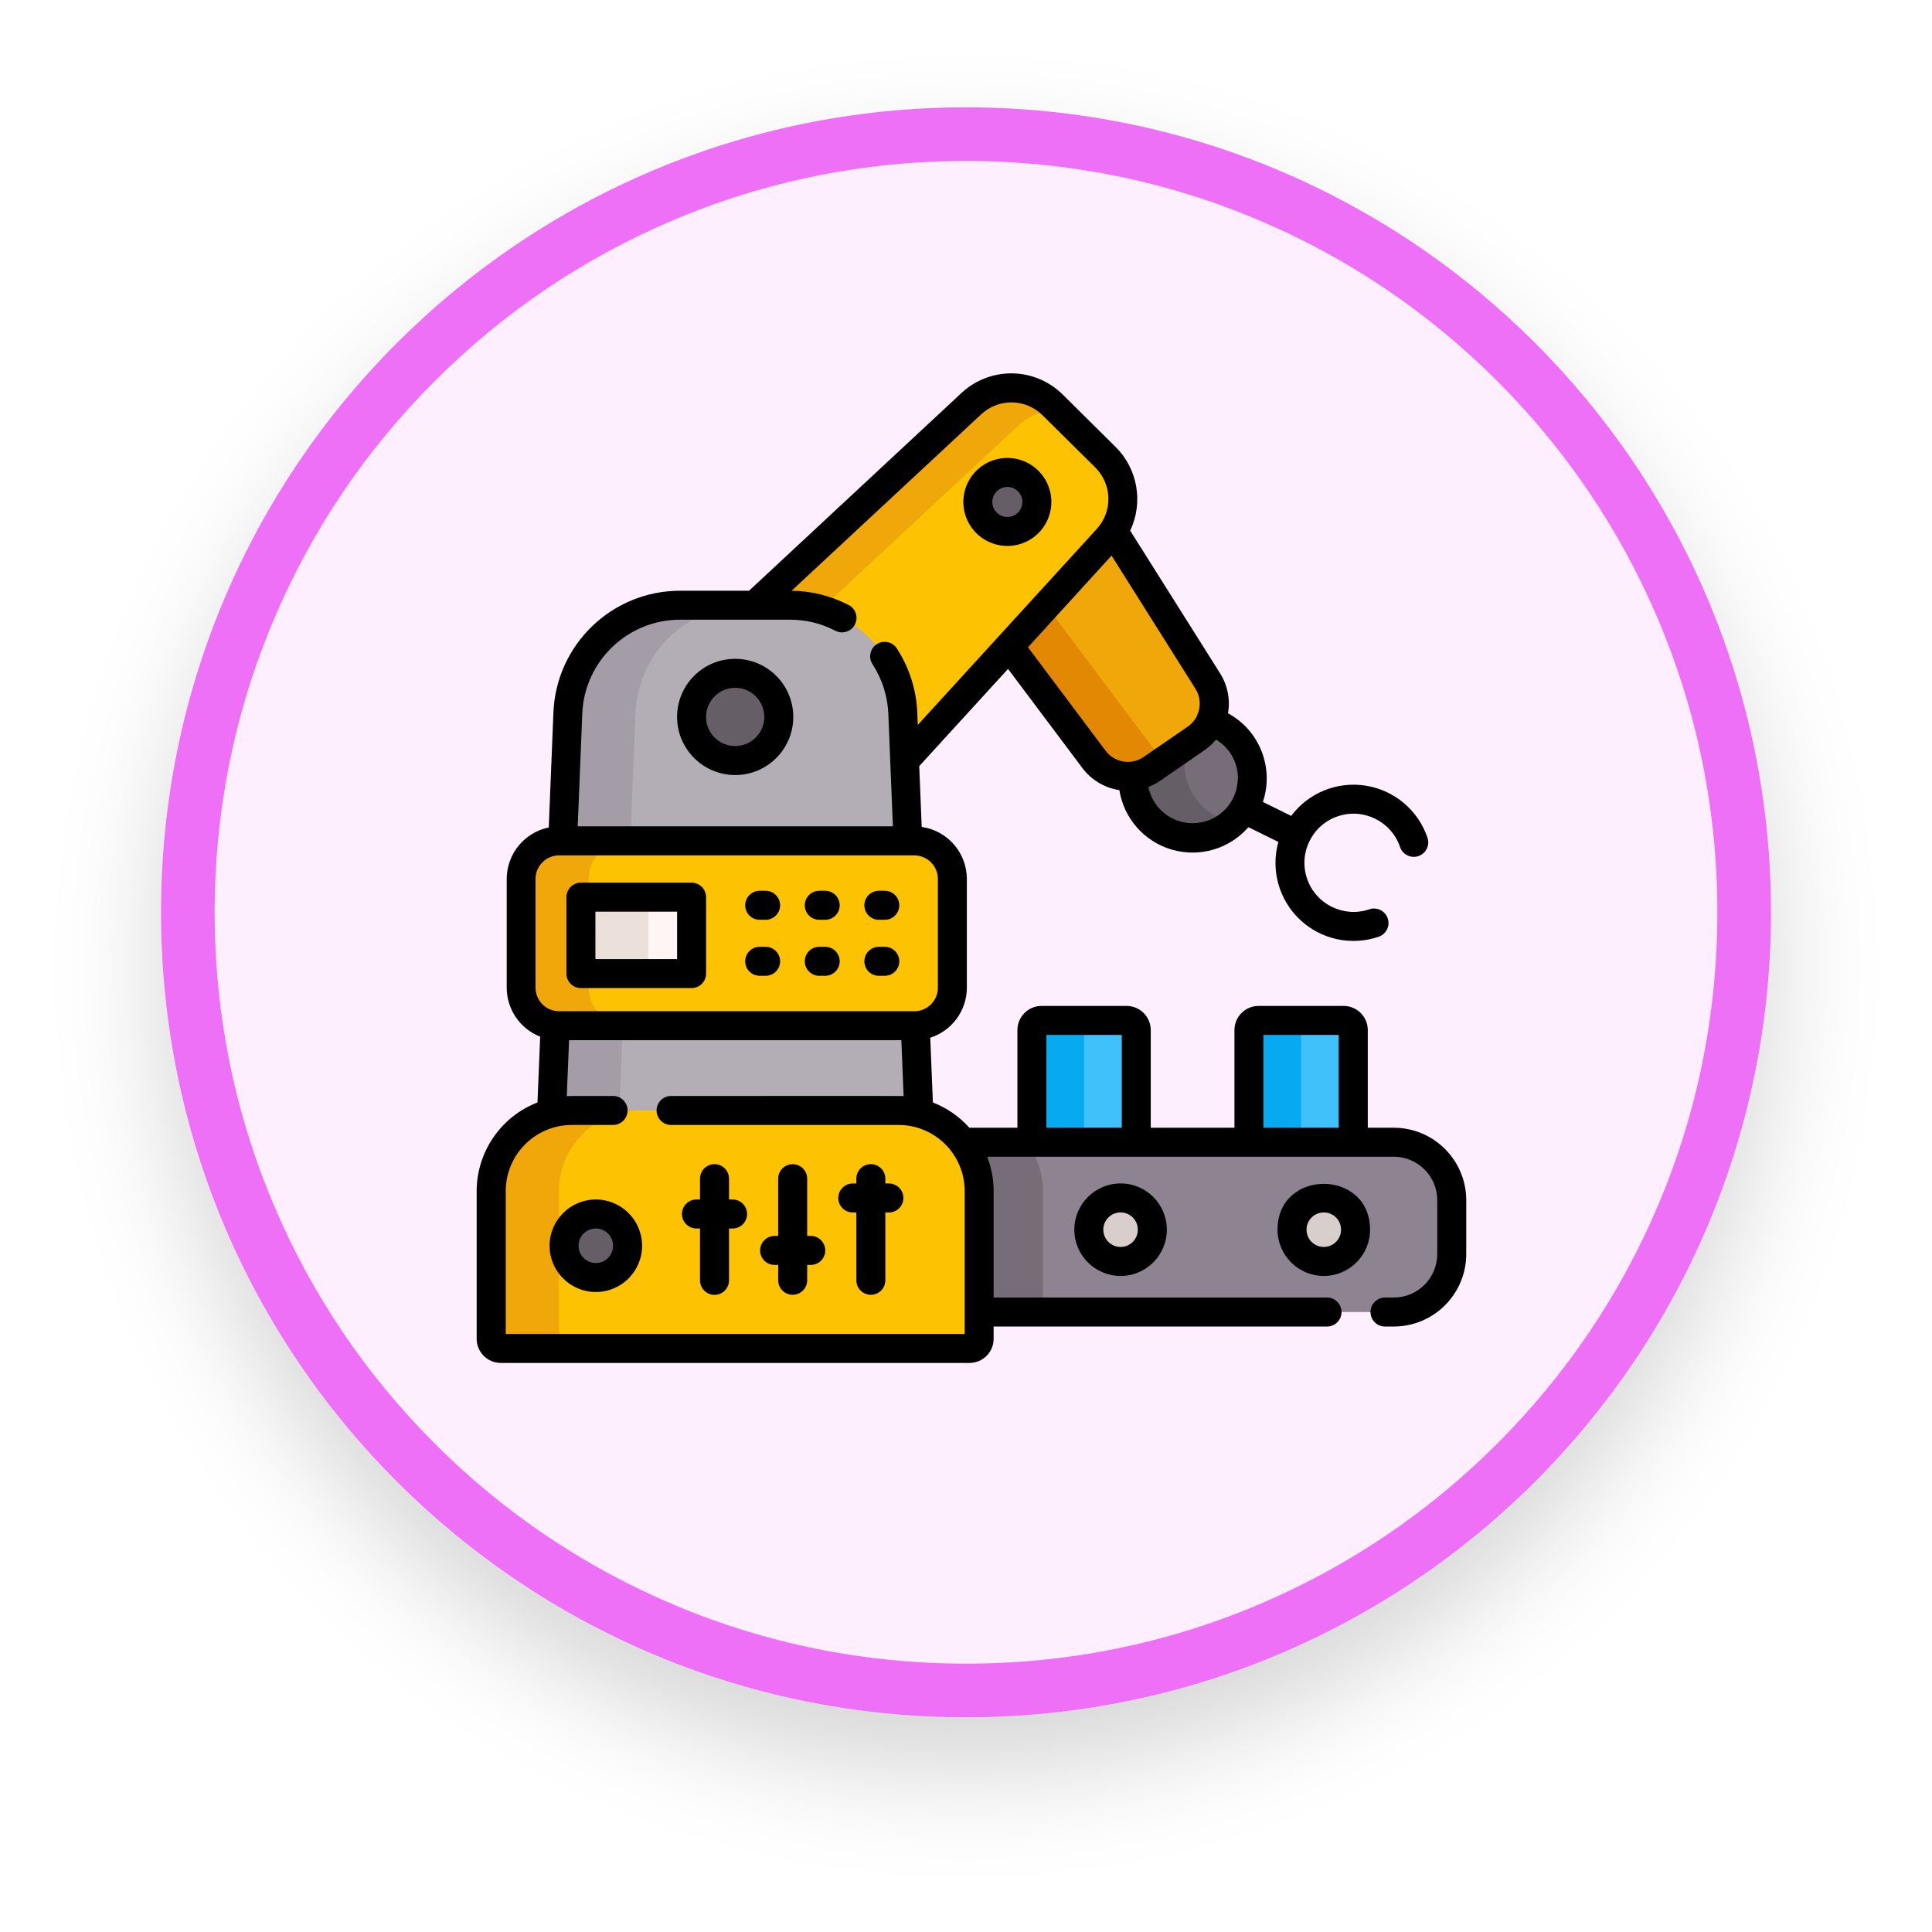
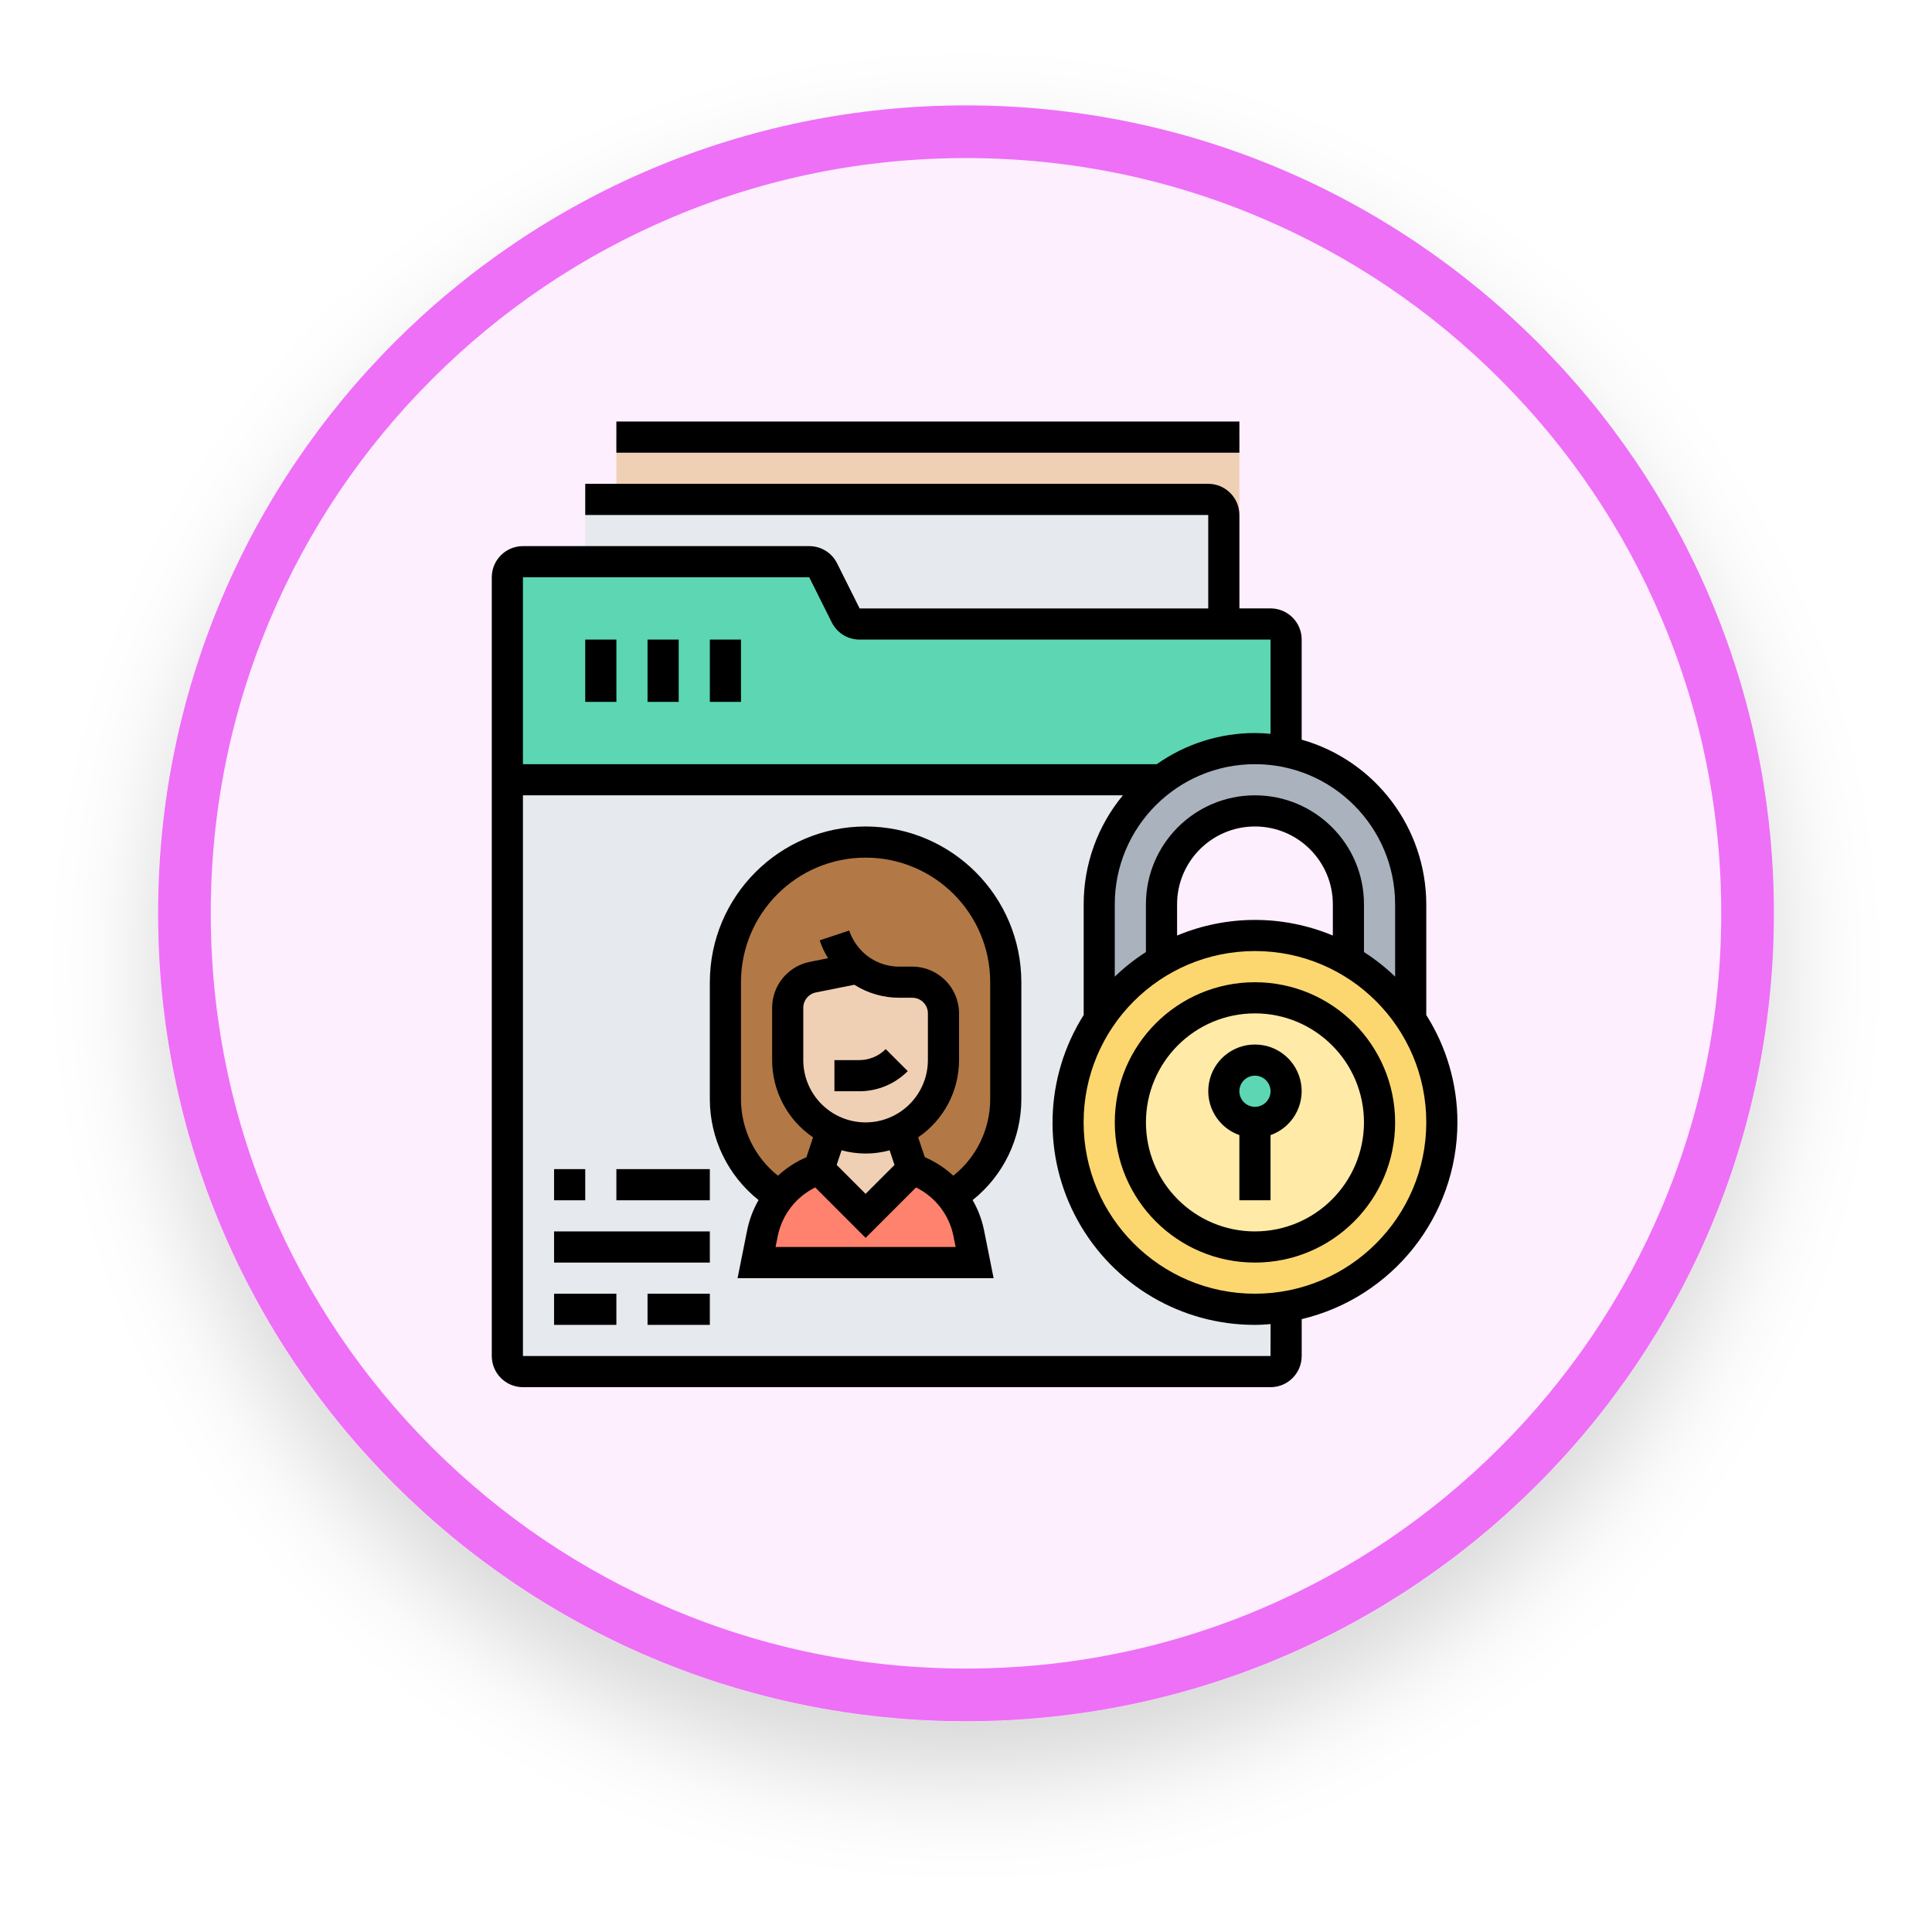
- <svg xmlns="http://www.w3.org/2000/svg" width="108" height="108" viewBox="0 0 108 108">
+ <svg xmlns="http://www.w3.org/2000/svg" width="110" height="110" viewBox="0 0 110 110">
  <defs>
-     <filter id="Path_982547" x="0" y="0" width="108" height="108" filterUnits="userSpaceOnUse">
+     <filter id="Path_982547" x="0" y="0" width="110" height="110" filterUnits="userSpaceOnUse">
      <feOffset dy="3" input="SourceAlpha" />
      <feGaussianBlur stdDeviation="3" result="blur" />
      <feFlood flood-opacity="0.161" />
      <feComposite operator="in" in2="blur" />
      <feComposite in="SourceGraphic" />
    </filter>
  </defs>
-   <g id="Group_1148633" data-name="Group 1148633" transform="translate(-1221 -3427)">
-     <g id="Group_1148553" data-name="Group 1148553">
-       <g id="Group_1147068" data-name="Group 1147068" transform="translate(605 -556)">
-         <g transform="matrix(1, 0, 0, 1, 616, 3983)" filter="url(#Path_982547)">
-           <g id="Path_982547-2" data-name="Path 982547" transform="translate(9 6)" fill="#fdeffe">
-             <path d="M 45 88.5 C 39.127 88.5 33.43 87.35 28.068 85.082 C 22.889 82.891 18.236 79.755 14.241 75.759 C 10.245 71.764 7.109 67.111 4.918 61.932 C 2.65 56.57 1.5 50.873 1.5 45 C 1.5 39.127 2.65 33.43 4.918 28.068 C 7.109 22.889 10.245 18.236 14.241 14.241 C 18.236 10.245 22.889 7.109 28.068 4.918 C 33.43 2.65 39.127 1.5 45 1.5 C 50.873 1.5 56.57 2.65 61.932 4.918 C 67.111 7.109 71.764 10.245 75.759 14.241 C 79.755 18.236 82.891 22.889 85.082 28.068 C 87.35 33.43 88.5 39.127 88.5 45 C 88.5 50.873 87.35 56.57 85.082 61.932 C 82.891 67.111 79.755 71.764 75.759 75.759 C 71.764 79.755 67.111 82.891 61.932 85.082 C 56.57 87.35 50.873 88.5 45 88.5 Z" stroke="none" />
-             <path d="M 45 3 C 39.329 3 33.829 4.11 28.653 6.299 C 23.652 8.415 19.16 11.443 15.302 15.302 C 11.443 19.16 8.415 23.652 6.299 28.653 C 4.11 33.829 3 39.329 3 45 C 3 50.671 4.11 56.171 6.299 61.347 C 8.415 66.348 11.443 70.84 15.302 74.698 C 19.16 78.557 23.652 81.585 28.653 83.701 C 33.829 85.89 39.329 87 45 87 C 50.671 87 56.171 85.89 61.347 83.701 C 66.348 81.585 70.84 78.557 74.698 74.698 C 78.557 70.84 81.585 66.348 83.701 61.347 C 85.89 56.171 87 50.671 87 45 C 87 39.329 85.89 33.829 83.701 28.653 C 81.585 23.652 78.557 19.16 74.698 15.302 C 70.84 11.443 66.348 8.415 61.347 6.299 C 56.171 4.11 50.671 3 45 3 M 45 0 C 69.853 0 90 20.147 90 45 C 90 69.853 69.853 90 45 90 C 20.147 90 0 69.853 0 45 C 0 20.147 20.147 0 45 0 Z" stroke="none" fill="#ee70f7" />
+   <g id="Group_1156449" data-name="Group 1156449" transform="translate(-1082 -3531)">
+     <g id="Group_1154722" data-name="Group 1154722">
+       <g id="Group_1154217" data-name="Group 1154217" transform="translate(284 2633)">
+         <g id="Group_1154212" data-name="Group 1154212" transform="translate(-236 -5809)">
+           <g id="Group_1152583" data-name="Group 1152583" transform="translate(1043 6713)">
+             <g id="Group_1146973" data-name="Group 1146973" transform="translate(0 0)">
+               <g id="Group_1146954" data-name="Group 1146954">
+                 <g transform="matrix(1, 0, 0, 1, -9, -6)" filter="url(#Path_982547)">
+                   <g id="Path_982547-2" data-name="Path 982547" transform="translate(9 6)" fill="#fdeffe">
+                     <path d="M 46 90.5 C 39.992 90.5 34.164 89.324 28.679 87.003 C 23.38 84.762 18.621 81.553 14.534 77.466 C 10.446 73.379 7.238 68.62 4.996 63.321 C 2.676 57.836 1.5 52.008 1.5 46 C 1.5 39.992 2.676 34.164 4.996 28.679 C 7.238 23.38 10.446 18.621 14.534 14.534 C 18.621 10.446 23.38 7.238 28.679 4.996 C 34.164 2.676 39.992 1.5 46 1.5 C 52.008 1.5 57.836 2.676 63.321 4.996 C 68.62 7.238 73.379 10.446 77.466 14.534 C 81.554 18.621 84.762 23.38 87.004 28.679 C 89.324 34.164 90.5 39.992 90.5 46 C 90.5 52.008 89.324 57.836 87.004 63.321 C 84.762 68.62 81.554 73.379 77.466 77.466 C 73.379 81.553 68.62 84.762 63.321 87.003 C 57.836 89.324 52.008 90.5 46 90.5 Z" stroke="none" />
+                     <path d="M 46 3 C 40.194 3 34.563 4.136 29.263 6.378 C 24.143 8.544 19.544 11.644 15.594 15.594 C 11.644 19.544 8.544 24.143 6.378 29.263 C 4.136 34.563 3 40.194 3 46 C 3 51.806 4.136 57.437 6.378 62.737 C 8.544 67.857 11.644 72.455 15.594 76.405 C 19.544 80.355 24.143 83.456 29.263 85.622 C 34.563 87.863 40.194 89 46 89 C 51.806 89 57.437 87.863 62.737 85.622 C 67.857 83.456 72.456 80.355 76.406 76.405 C 80.356 72.455 83.456 67.857 85.622 62.737 C 87.864 57.437 89 51.806 89 46 C 89 40.194 87.864 34.563 85.622 29.263 C 83.456 24.143 80.356 19.544 76.406 15.594 C 72.456 11.644 67.857 8.544 62.737 6.378 C 57.437 4.136 51.806 3 46 3 M 46 -7.62939453125e-06 C 71.405 -7.62939453125e-06 92 20.595 92 46 C 92 71.405 71.405 92 46 92 C 20.595 92 0 71.405 0 46 C 0 20.595 20.595 -7.62939453125e-06 46 -7.62939453125e-06 Z" stroke="none" fill="#ee70f7" />
+                   </g>
+                 </g>
+               </g>
+             </g>
          </g>
        </g>
      </g>
-     </g>
-     <g id="conveyor" transform="translate(1247.636 3447.872)">
-       <circle id="Ellipse_11558" data-name="Ellipse 11558" cx="3.335" cy="3.335" r="3.335" transform="translate(36.696 19.309)" fill="#766d78" />
-       <path id="Path_982926" data-name="Path 982926" d="M345.124,184.5a3.334,3.334,0,1,1-1.644-5.728,3.335,3.335,0,0,0,1.644,5.728Z" transform="translate(-302.83 -159.407)" fill="#655e67" />
-       <path id="Path_982927" data-name="Path 982927" d="M240.348,38.753,231.16,24.171l-7.516,5.173,10.34,13.789a2.368,2.368,0,0,0,3.237.53l2.468-1.7A2.366,2.366,0,0,0,240.348,38.753Z" transform="translate(-199.469 -21.559)" fill="#f0a70a" />
-       <path id="Path_982928" data-name="Path 982928" d="M237.843,43.236l-.624.43a2.368,2.368,0,0,1-3.237-.53l-10.34-13.79,7.516-5.173,1.144,1.815-4.879,3.358,10.34,13.79c.026.035.052.068.08.1Z" transform="translate(-199.467 -21.561)" fill="#e38803" />
-       <path id="Path_982929" data-name="Path 982929" d="M77.1,33.842a6.333,6.333,0,0,1,.143-9.134L94.746,8.42a3.284,3.284,0,0,1,4.548.071l2.951,2.924a3.284,3.284,0,0,1,.113,4.547L86.235,33.614A6.333,6.333,0,0,1,77.1,33.842Z" transform="translate(-67.087 -6.725)" fill="#fdc202" />
-       <circle id="Ellipse_11559" data-name="Ellipse 11559" cx="1.65" cy="1.65" r="1.65" transform="translate(28.024 5.538)" fill="#655e67" />
-       <path id="Path_982930" data-name="Path 982930" d="M79.733,35.065a6.186,6.186,0,0,0,.539.476,6.332,6.332,0,0,1-3.025-10.835l17.5-16.288A3.284,3.284,0,0,1,99.3,8.49l.277.274a3.262,3.262,0,0,0-2.2.878L79.875,25.93a6.333,6.333,0,0,0-.143,9.134Z" transform="translate(-67.088 -6.724)" fill="#f0a70a" />
-       <path id="Path_982931" data-name="Path 982931" d="M228.128,401.033v3.01a3.241,3.241,0,0,1-3.241,3.241H194.653v-9.492h30.234A3.241,3.241,0,0,1,228.128,401.033Z" transform="translate(-173.61 -354.813)" fill="#8e8391" />
-       <circle id="Ellipse_11560" data-name="Ellipse 11560" cx="1.776" cy="1.776" r="1.776" transform="translate(34.229 46.093)" fill="#d8cecc" />
-       <circle id="Ellipse_11561" data-name="Ellipse 11561" cx="1.776" cy="1.776" r="1.776" transform="translate(45.584 46.093)" fill="#d8cecc" />
-       <g id="Group_1148551" data-name="Group 1148551" transform="translate(31.048 36.17)">
-         <path id="Path_982932" data-name="Path 982932" d="M293.091,341.581h-5.834v-6.268a.54.54,0,0,1,.54-.54h4.754a.54.54,0,0,1,.54.54v6.268Z" transform="translate(-287.257 -334.772)" fill="#40c1fa" />
-         <path id="Path_982933" data-name="Path 982933" d="M405.379,341.581h-5.834v-6.268a.54.54,0,0,1,.54-.54h4.754a.54.54,0,0,1,.54.54v6.268Z" transform="translate(-387.413 -334.772)" fill="#40c1fa" />
-       </g>
-       <path id="Path_982934" data-name="Path 982934" d="M290.715,334.776a.54.54,0,0,0-.54.54v6.268h-2.917v-6.268a.54.54,0,0,1,.54-.54Z" transform="translate(-256.21 -298.606)" fill="#07a9f0" />
-       <path id="Path_982935" data-name="Path 982935" d="M403,334.776a.54.54,0,0,0-.54.54v6.268h-2.917v-6.268a.54.54,0,0,1,.54-.54Z" transform="translate(-356.361 -298.606)" fill="#07a9f0" />
-       <path id="Path_982936" data-name="Path 982936" d="M205.274,400.528v6.757H194.653v-9.492h9.7A4.487,4.487,0,0,1,205.274,400.528Z" transform="translate(-173.61 -354.814)" fill="#766d78" />
-       <path id="Path_982937" data-name="Path 982937" d="M58.478,151H37.733l1.015-25.009a6.3,6.3,0,0,1,6.294-6.043H51.17a6.3,6.3,0,0,1,6.294,6.043Z" transform="translate(-33.644 -106.985)" fill="#b3adb6" />
-       <circle id="Ellipse_11562" data-name="Ellipse 11562" cx="2.438" cy="2.438" r="2.438" transform="translate(12.024 16.767)" fill="#655e67" />
-       <path id="Path_982938" data-name="Path 982938" d="M48.822,119.948a6.3,6.3,0,0,0-6.294,6.044L41.513,151H37.732l1.015-25.008a6.3,6.3,0,0,1,6.294-6.044Z" transform="translate(-33.643 -106.988)" fill="#a49ca7" />
-       <path id="Path_982939" data-name="Path 982939" d="M44.948,252.222H25.094a2.127,2.127,0,0,1-2.127-2.127v-6.078a2.127,2.127,0,0,1,2.127-2.127H44.948a2.127,2.127,0,0,1,2.127,2.127v6.078A2.127,2.127,0,0,1,44.948,252.222Z" transform="translate(-20.473 -215.755)" fill="#fdc202" />
-       <path id="Path_982940" data-name="Path 982940" d="M8.593,394.681H33.708a1.08,1.08,0,0,0,1.08-1.08v-7.714a4.508,4.508,0,0,0-4.508-4.508H12.021a4.508,4.508,0,0,0-4.508,4.508V393.6A1.08,1.08,0,0,0,8.593,394.681Z" transform="translate(-6.689 -340.174)" fill="#fdc202" />
-       <circle id="Ellipse_11563" data-name="Ellipse 11563" cx="1.776" cy="1.776" r="1.776" transform="translate(4.896 46.991)" fill="#655e67" />
-       <path id="Path_982941" data-name="Path 982941" d="M28.871,252.223H25.09a2.128,2.128,0,0,1-2.127-2.127v-6.077a2.127,2.127,0,0,1,2.127-2.127h3.781a2.127,2.127,0,0,0-2.127,2.127V250.1A2.128,2.128,0,0,0,28.871,252.223Z" transform="translate(-20.47 -215.756)" fill="#f0a70a" />
-       <path id="Path_982942" data-name="Path 982942" d="M11.3,385.891V393.6a1.08,1.08,0,0,0,1.08,1.08H8.594a1.08,1.08,0,0,1-1.08-1.08v-7.713a4.508,4.508,0,0,1,4.508-4.508H15.8A4.508,4.508,0,0,0,11.3,385.891Z" transform="translate(-6.69 -340.177)" fill="#f0a70a" />
-       <path id="Path_982943" data-name="Path 982943" d="M59.558,275.28H54.452a.54.54,0,0,1-.54-.54v-3.191a.54.54,0,0,1,.54-.54h5.106a.54.54,0,0,1,.54.54v3.191A.54.54,0,0,1,59.558,275.28Z" transform="translate(-48.075 -241.727)" fill="#fff5f4" />
-       <path id="Path_982944" data-name="Path 982944" d="M58.232,275.281H54.451a.54.54,0,0,1-.54-.54v-3.191a.54.54,0,0,1,.54-.54h3.781a.54.54,0,0,0-.54.54v3.191A.54.54,0,0,0,58.232,275.281Z" transform="translate(-48.074 -241.728)" fill="#ebe0da" />
-       <g id="Group_1148552" data-name="Group 1148552" transform="translate(0.014 0)">
-         <path id="Path_982945" data-name="Path 982945" d="M51.277,42.168H49.824V36.71a1.352,1.352,0,0,0-1.35-1.35H43.72a1.352,1.352,0,0,0-1.35,1.35v5.464a.813.813,0,0,0-.094-.006H37.692V36.71a1.352,1.352,0,0,0-1.35-1.35H31.588a1.352,1.352,0,0,0-1.35,1.35v5.458H27.551a5.339,5.339,0,0,0-2.038-1.412l-.147-3.618a2.942,2.942,0,0,0,2.046-2.8V28.262a2.941,2.941,0,0,0-2.524-2.908l-.138-3.4,4.964-5.434,4.153,5.538a3.169,3.169,0,0,0,2.07,1.238,4.143,4.143,0,0,0,7.214,2.072l1.674.825a4.36,4.36,0,0,0,5.607,5.3.81.81,0,0,0-.521-1.535,2.745,2.745,0,1,1,1.716-3.481.81.81,0,1,0,1.534-.521,4.362,4.362,0,0,0-7.62-1.22l-1.581-.779A4.146,4.146,0,0,0,42.011,19a3.167,3.167,0,0,0-.446-2.237L36.541,8.79a4.108,4.108,0,0,0-.812-4.676L32.778,1.191A4.083,4.083,0,0,0,27.107,1.1L15.236,12.15H11.4a7.091,7.091,0,0,0-7.1,6.821l-.26,6.413a2.942,2.942,0,0,0-2.35,2.878v6.078A2.942,2.942,0,0,0,3.56,37.077L3.41,40.756a5.326,5.326,0,0,0-3.4,4.958v8.254a1.352,1.352,0,0,0,1.35,1.35H27.559a1.352,1.352,0,0,0,1.35-1.35v-.686H47.546a.81.81,0,0,0,0-1.621H28.909V45.714a5.287,5.287,0,0,0-.362-1.925h22.73a2.434,2.434,0,0,1,2.431,2.431v3.01a2.434,2.434,0,0,1-2.431,2.431h-.491a.81.81,0,1,0,0,1.621h.491a4.056,4.056,0,0,0,4.051-4.051V46.22a4.056,4.056,0,0,0-4.051-4.051ZM31.859,36.98h4.213v5.188H31.859Zm10.7-14.336a2.525,2.525,0,0,1-5,.477,3.212,3.212,0,0,0,.66-.349l2.468-1.7a3.2,3.2,0,0,0,.652-.6,2.512,2.512,0,0,1,1.225,2.167Zm-2.272-3.522-.01.022a1.553,1.553,0,0,1-.514.6l-2.468,1.7a1.555,1.555,0,0,1-.7.264h0a1.555,1.555,0,0,1-1.428-.614l-4.337-5.783L35.5,10.185l4.689,7.442a1.55,1.55,0,0,1,.091,1.5ZM11.4,13.77h6.128a5.427,5.427,0,0,1,2.532.617.81.81,0,0,0,.748-1.437,7.128,7.128,0,0,0-3.192-.8l10.6-9.863a2.467,2.467,0,0,1,3.426.054l2.951,2.923a2.478,2.478,0,0,1,.086,3.425l-5.5,6.024,0,0-4.51,4.938-.028-.686a7.1,7.1,0,0,0-1.145-3.591.81.81,0,0,0-1.357.885,5.483,5.483,0,0,1,.883,2.772l.255,6.288H5.658l.255-6.288A5.475,5.475,0,0,1,11.4,13.77ZM3.3,28.262a1.318,1.318,0,0,1,1.317-1.317H24.475a1.318,1.318,0,0,1,1.317,1.317v6.078a1.318,1.318,0,0,1-1.317,1.317H4.621A1.318,1.318,0,0,1,3.3,34.339ZM1.635,53.7V45.714a3.7,3.7,0,0,1,3.7-3.7h2.3a.81.81,0,0,0,0-1.621c-2.521,0-2.384,0-2.587.008l.127-3.126H23.75l.127,3.126c-.218-.012.7-.008-13-.008a.81.81,0,0,0,0,1.621H23.591a3.7,3.7,0,0,1,3.7,3.7V53.7ZM43.99,36.98H48.2v5.188H43.99Z" transform="translate(-0.014 0)" />
-         <path id="Path_982946" data-name="Path 982946" d="M309.2,421.706a2.586,2.586,0,1,0,2.586-2.586A2.589,2.589,0,0,0,309.2,421.706Zm3.551,0a.965.965,0,1,1-.965-.965A.967.967,0,0,1,312.751,421.706Z" transform="translate(-275.795 -373.838)" />
-         <path id="Path_982947" data-name="Path 982947" d="M414.3,421.894a2.586,2.586,0,0,0,5.172,0C419.467,418.477,414.3,418.477,414.3,421.894Zm2.586.966a.965.965,0,1,1,.965-.966A.967.967,0,0,1,416.881,422.86Z" transform="translate(-369.535 -374.026)" />
-         <path id="Path_982948" data-name="Path 982948" d="M106.919,154.183a3.248,3.248,0,1,0-3.248-3.248A3.252,3.252,0,0,0,106.919,154.183Zm0-4.876a1.628,1.628,0,1,1-1.628,1.628A1.63,1.63,0,0,1,106.919,149.307Z" transform="translate(-92.472 -131.73)" />
-         <path id="Path_982949" data-name="Path 982949" d="M255.239,48.386a2.461,2.461,0,1,0-3.275-1.175A2.464,2.464,0,0,0,255.239,48.386ZM253.4,45.877a.84.84,0,1,1,1.149,1.043A.84.84,0,0,1,253.4,45.877Z" transform="translate(-224.528 -38.973)" />
-         <path id="Path_982950" data-name="Path 982950" d="M47.223,269.4H53.41a.81.81,0,0,0,.81-.81v-4.272a.81.81,0,0,0-.81-.81H47.223a.81.81,0,0,0-.81.81v4.272A.81.81,0,0,0,47.223,269.4Zm.81-4.272H52.6v2.651H48.034Z" transform="translate(-41.4 -235.038)" />
-         <path id="Path_982951" data-name="Path 982951" d="M139.726,269.335h.331a.81.81,0,0,0,0-1.621h-.331a.81.81,0,1,0,0,1.621Z" transform="translate(-123.909 -238.79)" />
-         <path id="Path_982952" data-name="Path 982952" d="M170.555,269.335h.331a.81.81,0,0,0,0-1.621h-.331a.81.81,0,0,0,0,1.621Z" transform="translate(-151.407 -238.79)" />
-         <path id="Path_982953" data-name="Path 982953" d="M201.385,269.335h.331a.81.81,0,1,0,0-1.621h-.331a.81.81,0,1,0,0,1.621Z" transform="translate(-178.906 -238.79)" />
-         <path id="Path_982954" data-name="Path 982954" d="M139.726,298.311h.331a.81.81,0,0,0,0-1.621h-.331a.81.81,0,1,0,0,1.621Z" transform="translate(-123.909 -264.635)" />
-         <path id="Path_982955" data-name="Path 982955" d="M170.555,298.311h.331a.81.81,0,0,0,0-1.621h-.331a.81.81,0,0,0,0,1.621Z" transform="translate(-151.407 -264.635)" />
-         <path id="Path_982956" data-name="Path 982956" d="M201.385,298.311h.331a.81.81,0,1,0,0-1.621h-.331a.81.81,0,1,0,0,1.621Z" transform="translate(-178.906 -264.635)" />
-         <path id="Path_982957" data-name="Path 982957" d="M40.285,427.427a2.586,2.586,0,1,0,2.586,2.586A2.589,2.589,0,0,0,40.285,427.427Zm0,3.552a.966.966,0,1,1,.965-.966A.967.967,0,0,1,40.285,430.979Z" transform="translate(-33.627 -381.247)" />
-         <path id="Path_982958" data-name="Path 982958" d="M189.978,410.227h-.2v-.27a.81.81,0,0,0-1.621,0v.27h-.2a.81.81,0,0,0,0,1.621h.2v3.791a.81.81,0,0,0,1.621,0v-3.791h.2a.81.81,0,1,0,0-1.621Z" transform="translate(-166.937 -364.942)" />
-         <path id="Path_982959" data-name="Path 982959" d="M149.534,413.158h-.2v-3.2a.81.81,0,1,0-1.621,0v3.2h-.2a.81.81,0,1,0,0,1.621h.2v.859a.81.81,0,1,0,1.621,0v-.859h.2a.81.81,0,0,0,0-1.621Z" transform="translate(-130.862 -364.941)" />
-         <path id="Path_982960" data-name="Path 982960" d="M109.089,411.121h-.2v-1.165a.81.81,0,1,0-1.621,0v1.165h-.2a.81.81,0,1,0,0,1.621h.2v2.9a.81.81,0,1,0,1.621,0v-2.9h.2a.81.81,0,1,0,0-1.621Z" transform="translate(-94.787 -364.941)" />
+       <g id="informacion-personal_1_" data-name="informacion-personal (1)" transform="translate(1110 3555)">
+         <g id="Group_1154720" data-name="Group 1154720" transform="translate(0.887 0.887)">
+           <g id="Group_1154708" data-name="Group 1154708" transform="translate(6.207)">
+             <path id="Path_991252" data-name="Path 991252" d="M43.471,1V11.641h-.887V5.434a.889.889,0,0,0-.887-.887H8V1Z" transform="translate(-8 -1)" fill="#f0d0b4" />
+           </g>
+           <g id="Group_1154709" data-name="Group 1154709" transform="translate(4.434 3.547)">
+             <path id="Path_991253" data-name="Path 991253" d="M42.358,5.887v6.207H21.625a.889.889,0,0,1-.8-.488L19.55,9.035a.889.889,0,0,0-.8-.488H6V5H41.471a.889.889,0,0,1,.887.887Z" transform="translate(-6 -5)" fill="#e6e9ed" />
+           </g>
+           <g id="Group_1154710" data-name="Group 1154710" transform="translate(0 19.509)">
+             <path id="Path_991254" data-name="Path 991254" d="M1,55.811V23H38.245A8.859,8.859,0,0,0,34.7,30.094V36.63a10.494,10.494,0,0,0-1.774,5.879A10.631,10.631,0,0,0,45.339,53v2.811a.889.889,0,0,1-.887.887H1.887A.889.889,0,0,1,1,55.811Z" transform="translate(-1 -23)" fill="#e6e9ed" />
+           </g>
+           <g id="Group_1154711" data-name="Group 1154711" transform="translate(0 7.094)">
+             <path id="Path_991255" data-name="Path 991255" d="M45.339,13.434v6.385a8.888,8.888,0,0,0-7.094,1.6H1V9.887A.889.889,0,0,1,1.887,9h16.3a.889.889,0,0,1,.8.488l1.277,2.572a.889.889,0,0,0,.8.488H44.452a.889.889,0,0,1,.887.887Z" transform="translate(-1 -9)" fill="#5cd6b3" />
+           </g>
+           <g id="Group_1154712" data-name="Group 1154712" transform="translate(12.415 23.056)">
+             <path id="Path_991256" data-name="Path 991256" d="M18.547,39.415a4.437,4.437,0,0,0,2.51,4l-.736,2.208a4.849,4.849,0,0,0-2.093,1.383,1.857,1.857,0,0,0-.124.151,6.43,6.43,0,0,1-3.1-5.5V34.981a7.981,7.981,0,0,1,15.962,0v6.677a6.43,6.43,0,0,1-3.1,5.5,4.737,4.737,0,0,0-2.217-1.534l-.736-2.208,1.215-.86a4.453,4.453,0,0,0,1.295-3.139v-2.66a1.779,1.779,0,0,0-1.774-1.774H24.9a3.855,3.855,0,0,1-2.35-.8l-2.572.514a1.774,1.774,0,0,0-1.428,1.738Z" transform="translate(-15 -27)" fill="#b27946" />
+           </g>
+           <g id="Group_1154713" data-name="Group 1154713" transform="translate(14.188 41.678)">
+             <path id="Path_991257" data-name="Path 991257" d="M23.207,50.66,25.868,48a4.738,4.738,0,0,1,2.217,1.534,4.805,4.805,0,0,1,.993,2.1l.337,1.685H17l.337-1.685a4.805,4.805,0,0,1,.993-2.1,1.858,1.858,0,0,1,.124-.151A4.849,4.849,0,0,1,20.547,48Z" transform="translate(-17 -48)" fill="#ff826e" />
+           </g>
+           <g id="Group_1154714" data-name="Group 1154714" transform="translate(17.735 39.47)">
+             <path id="Path_991258" data-name="Path 991258" d="M21.736,45.51a4.478,4.478,0,0,0,3.849,0l.736,2.208-2.66,2.66L21,47.718Z" transform="translate(-21 -45.51)" fill="#f0d0b4" />
+           </g>
+           <g id="Group_1154715" data-name="Group 1154715" transform="translate(15.962 30.239)">
+             <path id="Path_991259" data-name="Path 991259" d="M26.573,43.471l-1.215.86a4.434,4.434,0,0,1-6.358-4v-2.98a1.774,1.774,0,0,1,1.428-1.738L23,35.1a3.855,3.855,0,0,0,2.35.8h.745a1.779,1.779,0,0,1,1.774,1.774v2.66A4.453,4.453,0,0,1,26.573,43.471Z" transform="translate(-19 -35.1)" fill="#f0d0b4" />
+           </g>
+           <g id="Group_1154716" data-name="Group 1154716" transform="translate(33.697 17.735)">
+             <path id="Path_991260" data-name="Path 991260" d="M56.735,29.868v6.527a10.809,10.809,0,0,0-3.547-3.334V29.868a5.329,5.329,0,0,0-5.321-5.321,5.325,5.325,0,0,0-5.321,5.321V33.06A10.577,10.577,0,0,0,39,36.4V29.868a8.868,8.868,0,0,1,17.735,0Z" transform="translate(-39 -21)" fill="#aab2bd" />
+           </g>
+           <g id="Group_1154717" data-name="Group 1154717" transform="translate(31.924 28.377)">
+             <path id="Path_991261" data-name="Path 991261" d="M52.962,34.419a10.809,10.809,0,0,1,3.547,3.334A10.643,10.643,0,1,1,37,43.641a10.651,10.651,0,0,1,15.962-9.222Z" transform="translate(-37 -33)" fill="#fcd770" />
+           </g>
+           <g id="Group_1154718" data-name="Group 1154718" transform="translate(35.471 31.924)">
+             <path id="Path_991262" data-name="Path 991262" d="M48.094,37A7.094,7.094,0,1,1,41,44.094,7.092,7.092,0,0,1,48.094,37Z" transform="translate(-41 -37)" fill="#ffeaa7" />
+           </g>
+           <g id="Group_1154719" data-name="Group 1154719" transform="translate(40.792 35.471)">
+             <ellipse id="Ellipse_11677" data-name="Ellipse 11677" cx="1.5" cy="2" rx="1.5" ry="2" transform="translate(0.322 -0.358)" fill="#5cd6b3" />
+           </g>
+         </g>
+         <g id="Group_1154721" data-name="Group 1154721">
+           <path id="Path_991263" data-name="Path 991263" d="M48.66,40a2.654,2.654,0,0,0-.887,5.157v3.71h1.774v-3.71A2.654,2.654,0,0,0,48.66,40Zm0,3.547a.887.887,0,1,1,.887-.887A.888.888,0,0,1,48.66,43.547Z" transform="translate(-5.208 -4.529)" />
+           <path id="Path_991264" data-name="Path 991264" d="M47.981,36a7.981,7.981,0,1,0,7.981,7.981A7.99,7.99,0,0,0,47.981,36Zm0,14.188a6.207,6.207,0,1,1,6.207-6.207A6.215,6.215,0,0,1,47.981,50.188Z" transform="translate(-4.529 -4.076)" />
+           <path id="Path_991265" data-name="Path 991265" d="M54.98,40.358a11.437,11.437,0,0,0-1.774-6.115v-6.3a9.766,9.766,0,0,0-7.094-9.377v-5.7a1.775,1.775,0,0,0-1.774-1.774H42.565V5.774A1.775,1.775,0,0,0,40.792,4H5.321V5.774H40.792v5.321H20.944L19.661,8.527a1.765,1.765,0,0,0-1.586-.98H1.774A1.775,1.775,0,0,0,0,9.321V53.659a1.775,1.775,0,0,0,1.774,1.774H44.339a1.775,1.775,0,0,0,1.774-1.774v-2.1A11.541,11.541,0,0,0,54.98,40.358ZM51.433,27.943v4.116a11.574,11.574,0,0,0-1.774-1.4V27.943a6.207,6.207,0,0,0-12.415,0v2.716a11.574,11.574,0,0,0-1.774,1.4V27.943a7.981,7.981,0,1,1,15.962,0Zm-3.547,1.776a11.5,11.5,0,0,0-8.868,0V27.943a4.434,4.434,0,0,1,8.868,0ZM18.074,9.321l1.283,2.567a1.765,1.765,0,0,0,1.586.98H44.339v5.366c-.293-.027-.587-.045-.887-.045a9.693,9.693,0,0,0-5.591,1.774H1.774V9.321ZM44.339,53.659H1.774V21.735H35.933A9.709,9.709,0,0,0,33.7,27.943v6.3a11.506,11.506,0,0,0,9.755,17.643c.3,0,.593-.022.887-.045Zm-.887-3.547a9.755,9.755,0,1,1,9.755-9.755A9.766,9.766,0,0,1,43.452,50.112Z" transform="translate(0 -0.453)" />
+           <path id="Path_991266" data-name="Path 991266" d="M8,0H43.471V1.774H8Z" transform="translate(-0.906)" />
+           <path id="Path_991267" data-name="Path 991267" d="M6,14H7.774v3.547H6Z" transform="translate(-0.679 -1.585)" />
+           <path id="Path_991268" data-name="Path 991268" d="M10,14h1.774v3.547H10Z" transform="translate(-1.132 -1.585)" />
+           <path id="Path_991269" data-name="Path 991269" d="M14,14h1.774v3.547H14Z" transform="translate(-1.585 -1.585)" />
+           <path id="Path_991270" data-name="Path 991270" d="M4,56H7.547v1.774H4Z" transform="translate(-0.453 -6.341)" />
+           <path id="Path_991271" data-name="Path 991271" d="M10,56h3.547v1.774H10Z" transform="translate(-1.132 -6.341)" />
+           <path id="Path_991272" data-name="Path 991272" d="M4,52h8.868v1.774H4Z" transform="translate(-0.453 -5.888)" />
+           <path id="Path_991273" data-name="Path 991273" d="M4,48H5.774v1.774H4Z" transform="translate(-0.453 -5.435)" />
+           <path id="Path_991274" data-name="Path 991274" d="M8,48h5.321v1.774H8Z" transform="translate(-0.906 -5.435)" />
+           <path id="Path_991275" data-name="Path 991275" d="M23.406,40.92H22v1.774h1.406a3.888,3.888,0,0,0,2.769-1.147L24.92,40.293a2.126,2.126,0,0,1-1.514.627Z" transform="translate(-2.491 -4.562)" />
+           <path id="Path_991276" data-name="Path 991276" d="M22.868,26A8.878,8.878,0,0,0,14,34.868v6.676a7.346,7.346,0,0,0,2.775,5.727,5.684,5.684,0,0,0-.646,1.7l-.55,2.745H30.157l-.549-2.745a5.684,5.684,0,0,0-.646-1.7,7.345,7.345,0,0,0,2.774-5.727V34.868A8.878,8.878,0,0,0,22.868,26ZM17.742,49.943l.125-.623A3.959,3.959,0,0,1,20,46.552l2.87,2.871,2.871-2.871a3.957,3.957,0,0,1,2.13,2.768l.124.623Zm5.126-7.094A3.551,3.551,0,0,1,19.321,39.3v-2.98a.887.887,0,0,1,.713-.869l2.193-.439a4.778,4.778,0,0,0,2.558.74h.743a.888.888,0,0,1,.887.887V39.3A3.551,3.551,0,0,1,22.868,42.849Zm0,1.774a5.318,5.318,0,0,0,1.368-.184l.278.833-1.646,1.645L21.222,45.27l.278-.833A5.28,5.28,0,0,0,22.868,44.622Zm7.094-3.079a5.564,5.564,0,0,1-2.1,4.339,5.708,5.708,0,0,0-1.621-1.053L25.86,43.7a5.32,5.32,0,0,0,2.329-4.4v-2.66a2.664,2.664,0,0,0-2.66-2.66h-.743A3,3,0,0,1,22.7,33.14l-.005-.028-.02,0a3,3,0,0,1-.739-1.188l-1.682.561a4.8,4.8,0,0,0,.477,1.016l-1.044.208a2.667,2.667,0,0,0-2.14,2.609V39.3a5.319,5.319,0,0,0,2.33,4.4L19.5,44.83a5.689,5.689,0,0,0-1.621,1.053,5.562,5.562,0,0,1-2.105-4.339V34.868a7.094,7.094,0,1,1,14.188,0Z" transform="translate(-1.585 -2.944)" />
+         </g>
      </g>
    </g>
  </g>
</svg>
